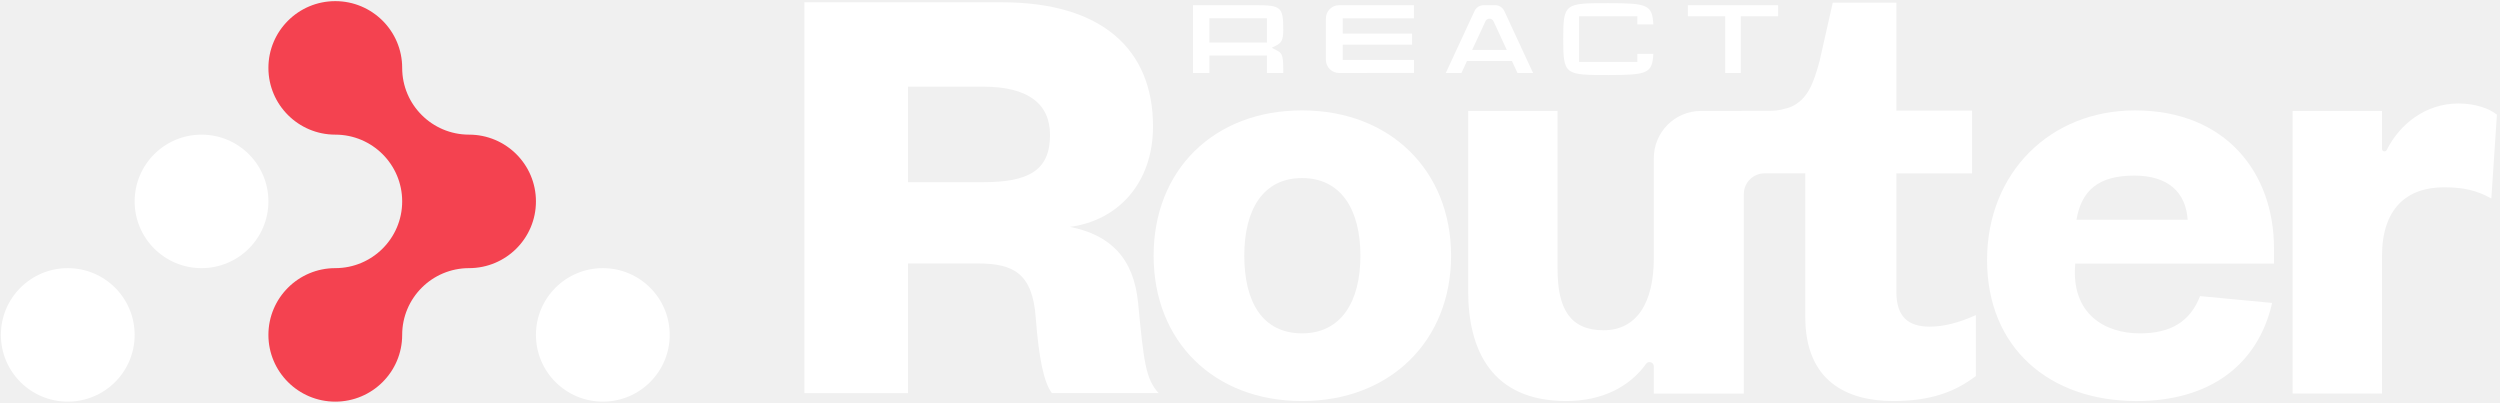
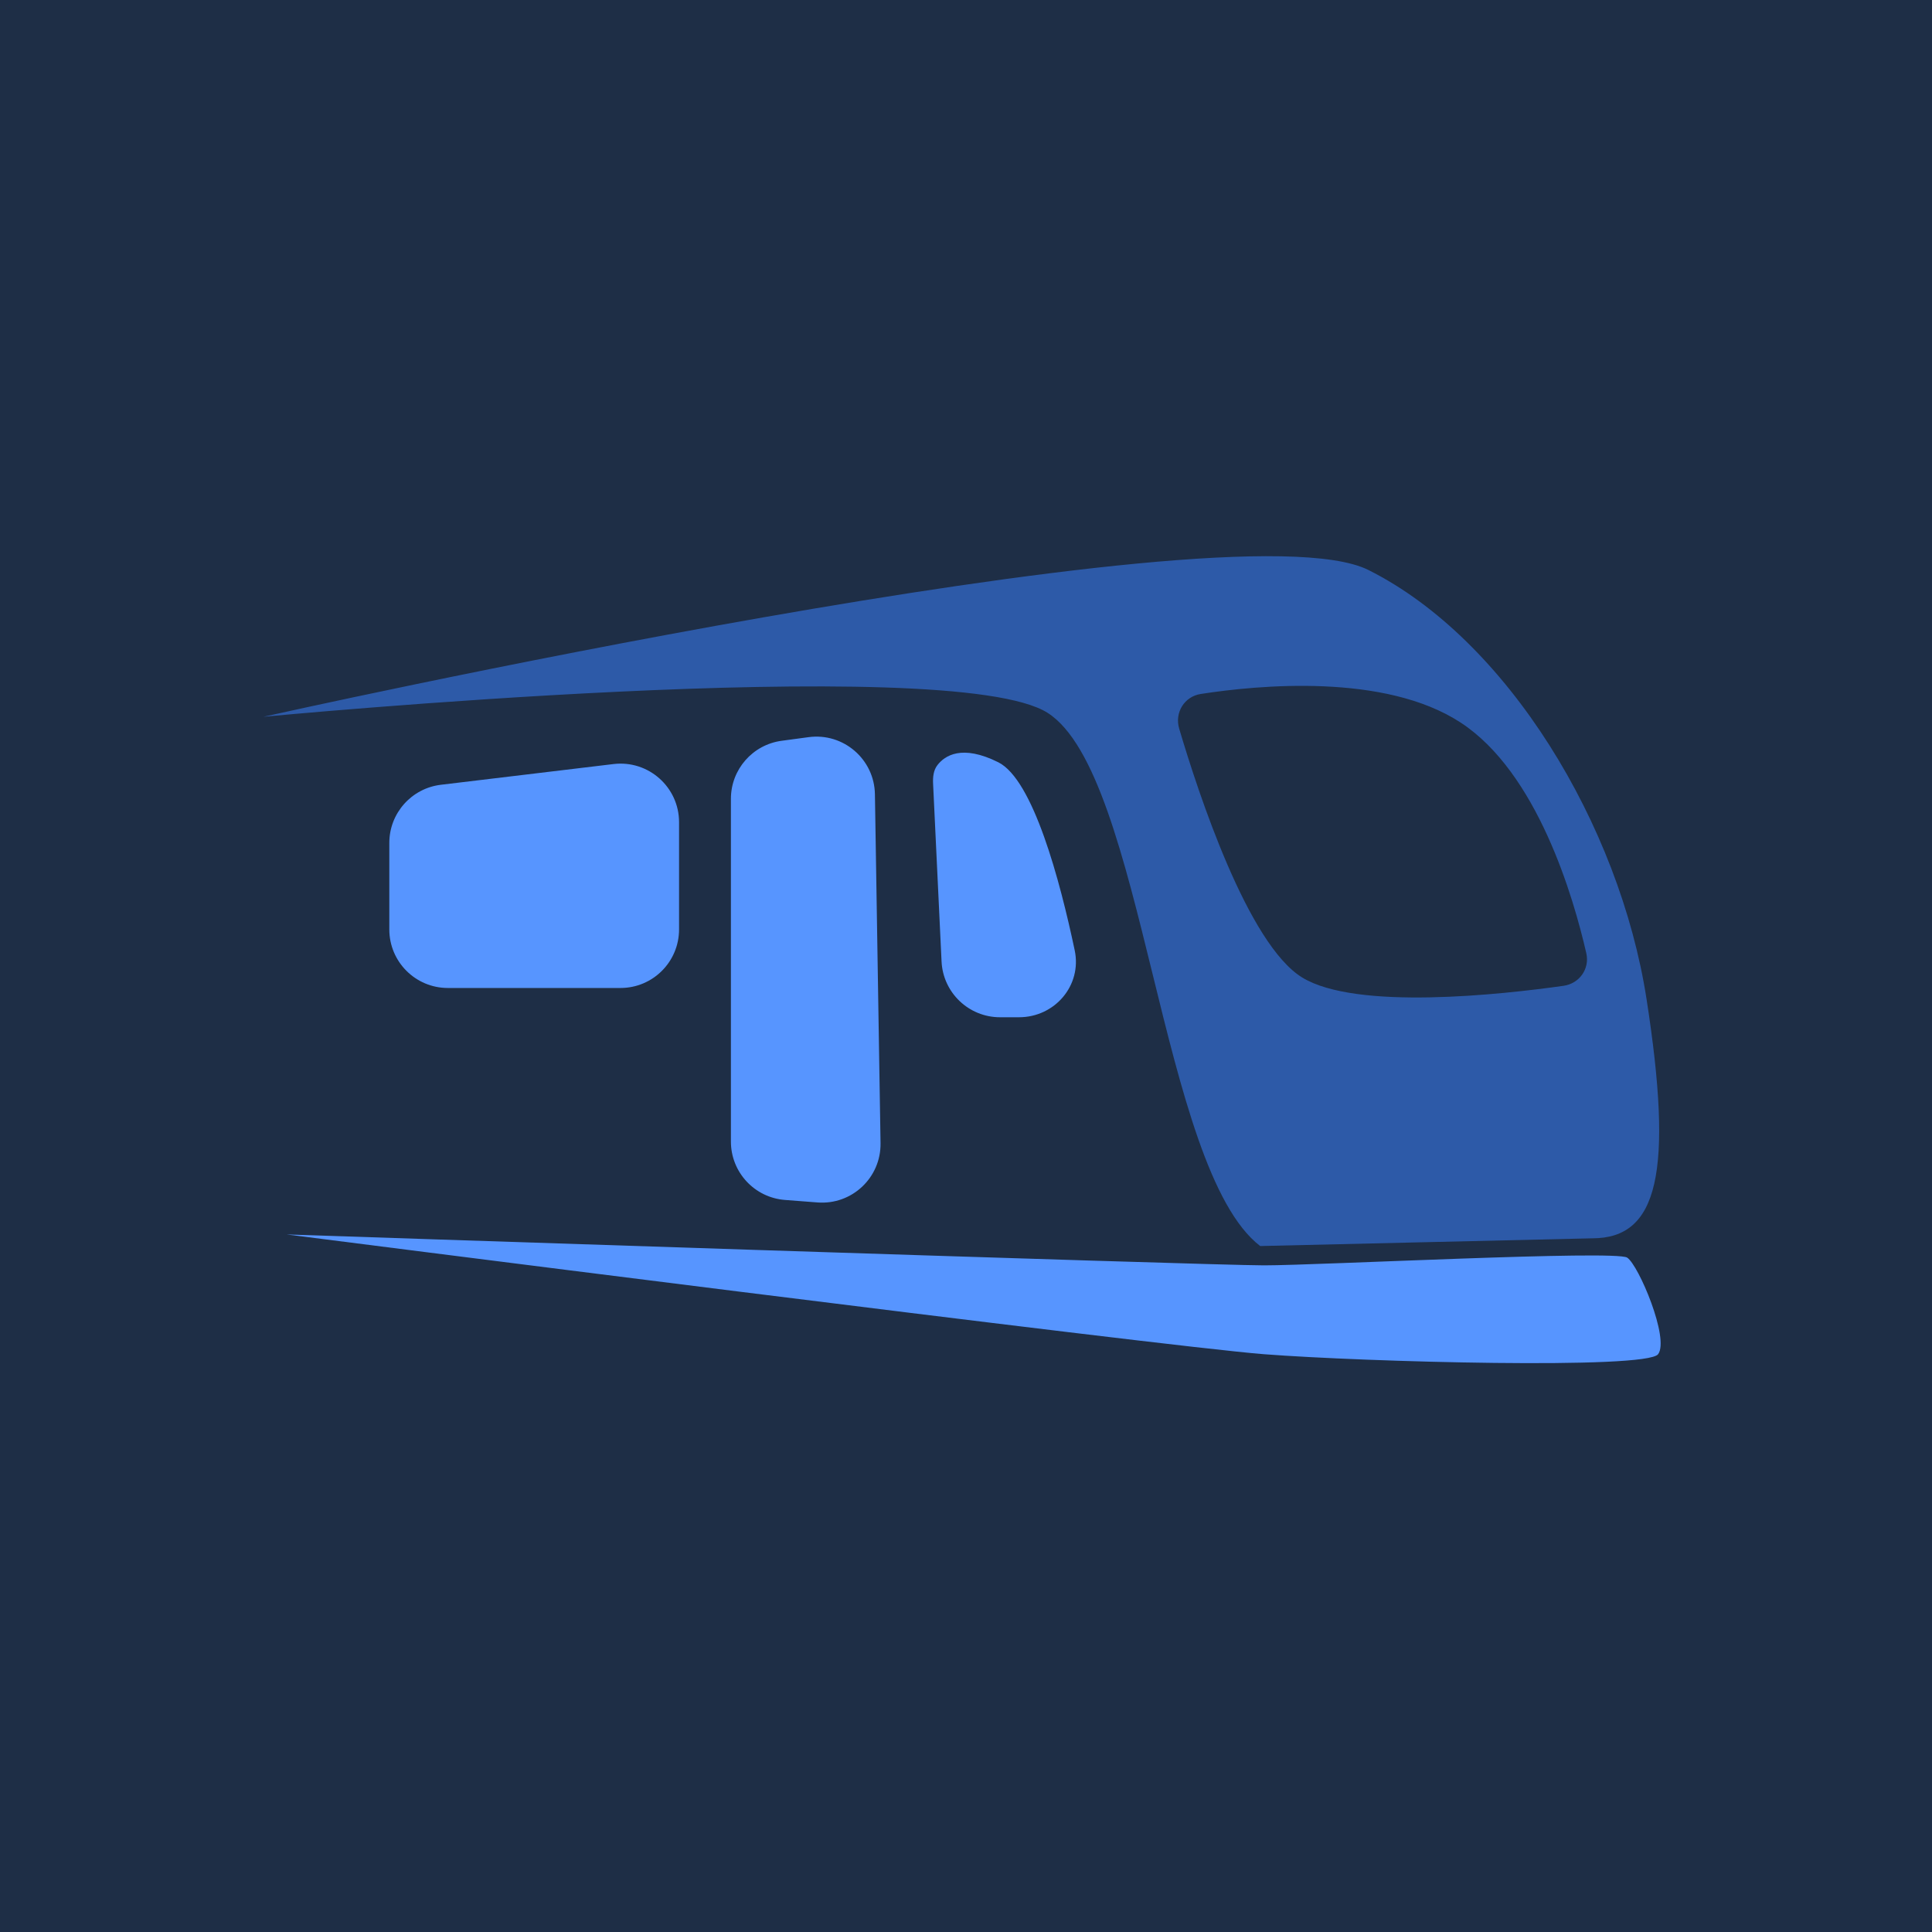
- <svg xmlns="http://www.w3.org/2000/svg" width="1080" height="174" viewBox="0 0 1080 174" fill="none">
-   <path d="M231.527 87C231.527 94.964 228.297 102.173 223.067 107.387C217.837 112.606 210.614 115.835 202.634 115.835C194.654 115.835 187.43 119.059 182.206 124.278C176.977 129.498 173.741 136.707 173.741 144.671C173.741 152.635 170.51 159.844 165.281 165.058C160.051 170.277 152.828 173.507 144.847 173.507C136.867 173.507 129.644 170.277 124.42 165.058C119.19 159.844 115.954 152.635 115.954 144.671C115.954 136.707 119.19 129.498 124.42 124.278C129.644 119.059 136.867 115.835 144.847 115.835C152.828 115.835 160.051 112.606 165.281 107.387C170.51 102.173 173.741 94.964 173.741 87C173.741 71.071 160.808 58.164 144.847 58.164C136.867 58.164 129.644 54.935 124.42 49.715C119.19 44.502 115.954 37.293 115.954 29.329C115.954 21.364 119.19 14.155 124.42 8.936C129.644 3.717 136.867 0.493 144.847 0.493C160.808 0.493 173.741 13.4 173.741 29.329C173.741 37.293 176.977 44.502 182.206 49.715C187.43 54.935 194.654 58.164 202.634 58.164C218.594 58.164 231.527 71.071 231.527 87Z" fill="#F44250" />
-   <path d="M115.954 87C115.954 71.074 103.018 58.164 87.061 58.164C71.104 58.164 58.168 71.074 58.168 87C58.168 102.925 71.104 115.835 87.061 115.835C103.018 115.835 115.954 102.925 115.954 87Z" fill="white" />
-   <path d="M58.168 144.671C58.168 128.745 45.232 115.835 29.274 115.835C13.317 115.835 0.381 128.745 0.381 144.671C0.381 160.596 13.317 173.506 29.274 173.506C45.232 173.506 58.168 160.596 58.168 144.671Z" fill="white" />
-   <path d="M289.314 144.671C289.314 128.745 276.378 115.835 260.42 115.835C244.463 115.835 231.527 128.745 231.527 144.671C231.527 160.596 244.463 173.506 260.42 173.506C276.378 173.506 289.314 160.596 289.314 144.671Z" fill="white" />
-   <g clip-path="url(#clip0_202_2131)">
-     <path d="M562.482 173.247C524.388 173.247 498.363 147.49 498.363 110.468C498.363 73.445 524.388 47.688 562.482 47.688C600.576 47.688 626.869 73.713 626.869 110.468C626.869 147.222 600.576 173.247 562.482 173.247ZM562.482 144.007C579.385 144.007 587.703 130.319 587.703 110.468C587.703 90.617 579.385 76.929 562.482 76.929C545.579 76.929 537.529 90.617 537.529 110.468C537.529 130.319 545.311 144.007 562.482 144.007Z" fill="white" />
-     <path d="M833.64 141.116C824.217 141.116 819.237 136.684 819.237 126.156V74.898H851.928V47.779H819.237V1.155H791.75L786.1 26.198C783.343 36.48 780.82 42.822 773.897 46.082C773.105 46.451 771.129 46.998 769.409 47.388C768.014 47.701 766.596 47.857 765.167 47.857H752.338V47.924H734.832C723.578 47.924 714.445 57.046 714.445 68.311V111.552C714.445 130.599 707.199 142.668 692.719 142.668C678.238 142.668 672.868 133.279 672.868 116.375V47.924H634.249V125.765C634.249 151.254 644.442 173.248 676.63 173.248C691.915 173.248 703.895 167.231 711.096 157.182C712.145 155.72 714.445 156.49 714.445 158.276V170.022H753.332V83.841C753.332 78.895 757.34 74.887 762.286 74.887H779.882V136.952C779.882 164.663 797.89 173.248 817.842 173.248C833.908 173.248 844.436 169.374 853.58 162.441V136.126C846.1 139.453 839.725 141.116 833.629 141.116H833.64Z" fill="white" />
-     <path d="M981.561 130.865C975.387 157.962 954.197 173.258 923.07 173.258C885.243 173.258 858.415 150.18 858.415 112.354C858.415 74.528 885.779 47.699 922.266 47.699C961.699 47.699 982.365 74.796 982.365 107.263V113.884H896.509C894.555 135.711 909.382 144.017 924.409 144.017C937.829 144.017 946.136 138.915 950.434 127.918L981.561 130.865ZM945.075 94.937C944.271 83.136 936.757 75.857 921.998 75.857C906.434 75.857 899.188 82.321 897.045 94.937H945.064H945.075Z" fill="white" />
-     <path d="M1076.24 85.749C1070.06 82.265 1064.17 80.914 1055.85 80.914C1039.75 80.914 1029.02 90.036 1029.02 110.691V170.02H990.393V47.922H1029.02V64.323C1029.02 65.462 1030.54 65.82 1031.05 64.803C1036.68 53.572 1047.91 44.707 1062.03 44.707C1069.27 44.707 1075.45 46.851 1078.66 49.541L1076.25 85.76L1076.24 85.749Z" fill="white" />
-     <path d="M547.32 31.535V23.998H522.457V31.535H515.378V2.238H542.14C553.562 2.238 554.365 2.953 554.365 13.124C554.365 17.411 553.472 18.561 551.329 19.655L549.408 20.638L551.317 21.643C553.595 22.837 554.365 23.239 554.365 30.027V31.535H547.332H547.32ZM522.457 18.36H547.32V7.888H522.457V18.349V18.36Z" fill="white" />
-     <path d="M578.493 2.238H610.826V7.91H580.067V14.508H610.011V19.287H580.067V25.896H610.837V31.501L578.504 31.535C575.344 31.535 572.787 28.978 572.787 25.829V7.955C572.787 4.806 575.344 2.249 578.493 2.249V2.238Z" fill="white" />
-     <path d="M655.562 31.535L653.151 26.343H633.746L631.335 31.535H624.58L637.006 4.75C637.71 3.221 639.262 2.238 640.936 2.238H645.927C647.613 2.238 649.154 3.221 649.857 4.75L662.283 31.535H655.529H655.562ZM643.46 8.066C642.712 8.066 642.053 8.491 641.729 9.172L635.968 21.576H650.94L645.19 9.172C644.878 8.491 644.208 8.066 643.46 8.066Z" fill="white" />
-     <path d="M694.862 32.415C676.05 32.415 675.313 32.415 675.313 16.885C675.313 1.355 676.05 1.366 694.862 1.366C711.721 1.366 713.764 2.07 714.244 10.533H707.333V7.016H682.168V26.766H707.333V23.271H714.244C713.775 31.712 711.721 32.415 694.862 32.415Z" fill="white" />
-     <path d="M745.282 31.535V7.028H729.16V2.238H768.147V7.028H752.025V31.535H745.282Z" fill="white" />
-     <path d="M454.419 169.819C450.935 165.264 448.792 154.814 447.452 137.397C446.112 118.104 437.806 113.817 422.532 113.817H392.254V169.83H347.494V0.986H432.715C476.391 0.986 498.106 21.619 498.106 54.588C498.106 79.24 482.833 95.317 462.201 98.008C479.618 101.491 489.8 111.405 491.675 130.966C494.087 156.154 494.891 163.656 500.518 169.819H454.419ZM424.676 78.704C443.969 78.704 453.615 73.881 453.615 58.34C453.615 44.674 443.969 37.439 424.676 37.439H392.254V78.715H424.676V78.704Z" fill="white" />
-   </g>
-   <defs>
-     <clipPath id="clip0_202_2131">
-       <rect width="731.156" height="172.261" fill="white" transform="translate(347.494 0.986328)" />
-     </clipPath>
-   </defs>
+ <svg xmlns="http://www.w3.org/2000/svg" width="132" height="132" viewBox="0 0 132 132" fill="none">
+   <rect width="132" height="132" fill="#1E2E46" />
+   <path d="M111.175 85.925C110.383 85.397 90.059 86.453 86.363 86.453C82.668 86.453 19.584 84.341 19.584 84.341C19.584 84.341 79.501 91.996 86.363 92.524C93.226 93.052 112.494 93.58 113.286 92.524C114.078 91.468 111.967 86.453 111.175 85.925Z" fill="#5795FF" />
+   <path fill-rule="evenodd" clip-rule="evenodd" d="M78.741 66.52C80.688 74.44 82.667 82.493 86.099 85.133L108.799 84.605C113.286 84.605 114.342 80.118 112.494 68.24C110.647 56.363 102.992 43.695 93.49 38.942C83.988 34.189 18 48.972 18 48.972C18 48.972 64.983 44.485 71.582 48.708C74.881 50.819 76.794 58.603 78.741 66.52ZM80.564 49.778C81.867 54.18 85.259 64.519 88.974 66.789C92.671 69.048 102.602 67.951 106.826 67.353C107.908 67.2 108.625 66.193 108.381 65.128C107.506 61.297 105.036 52.794 99.796 49.368C94.609 45.976 85.952 46.807 82.035 47.415C80.916 47.589 80.243 48.692 80.564 49.778Z" fill="#2D5AA8" />
+   <path d="M64.33 65.692L63.752 53.557C63.73 53.105 63.77 52.635 64.047 52.276C64.547 51.627 65.719 50.838 68.207 52.081C70.591 53.273 72.425 60.178 73.427 64.928C73.933 67.325 72.07 69.502 69.621 69.502H68.325C66.19 69.502 64.431 67.825 64.33 65.692Z" fill="#5795FF" />
+   <path d="M53.402 50.613L55.242 50.365C57.616 50.044 59.738 51.868 59.777 54.264L60.161 78.102C60.199 80.458 58.204 82.336 55.855 82.155L53.631 81.984C51.547 81.824 49.938 80.086 49.938 77.996V54.577C49.938 52.575 51.418 50.881 53.402 50.613Z" fill="#5795FF" />
+   <path d="M41.919 52.202L30.122 53.618C28.112 53.859 26.599 55.565 26.599 57.589V63.502C26.599 65.711 28.39 67.502 30.599 67.502H42.395C44.604 67.502 46.395 65.711 46.395 63.502V56.174C46.395 53.776 44.3 51.917 41.919 52.202Z" fill="#5795FF" />
</svg>
